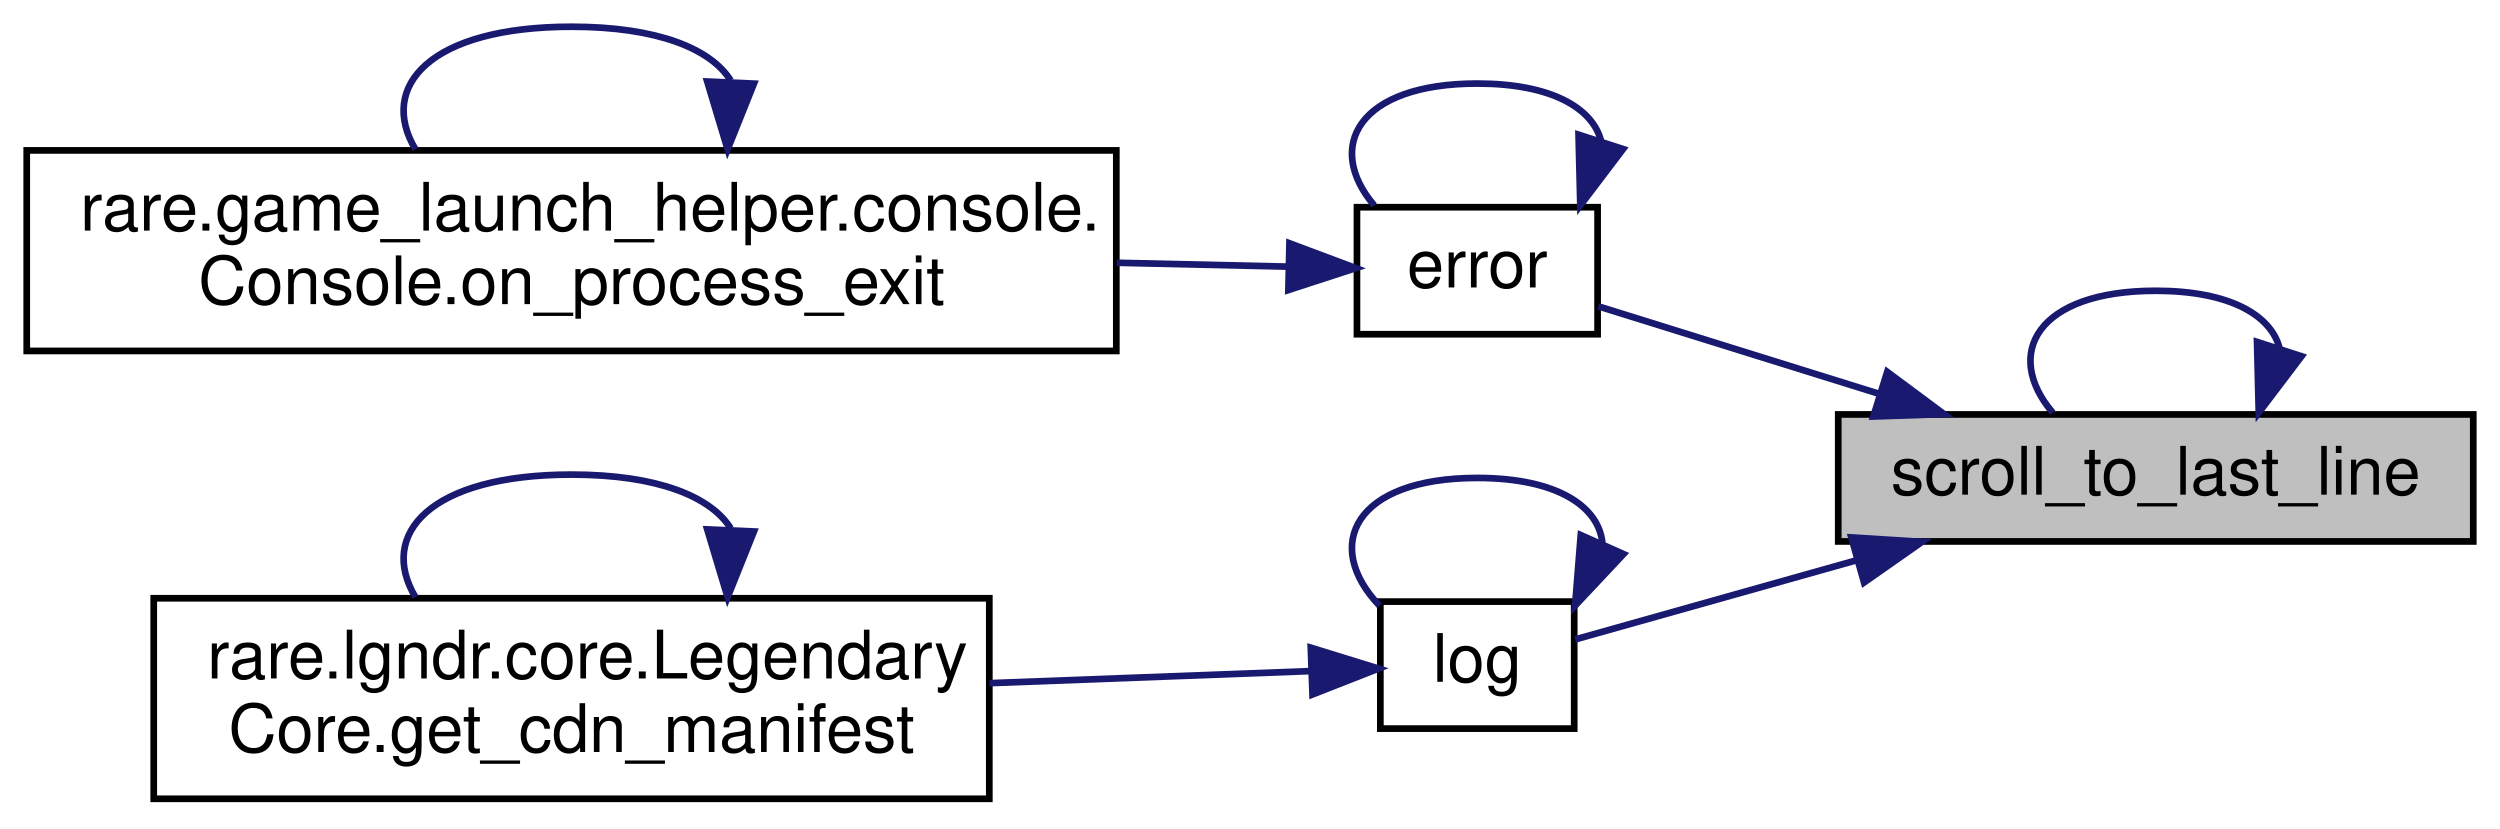
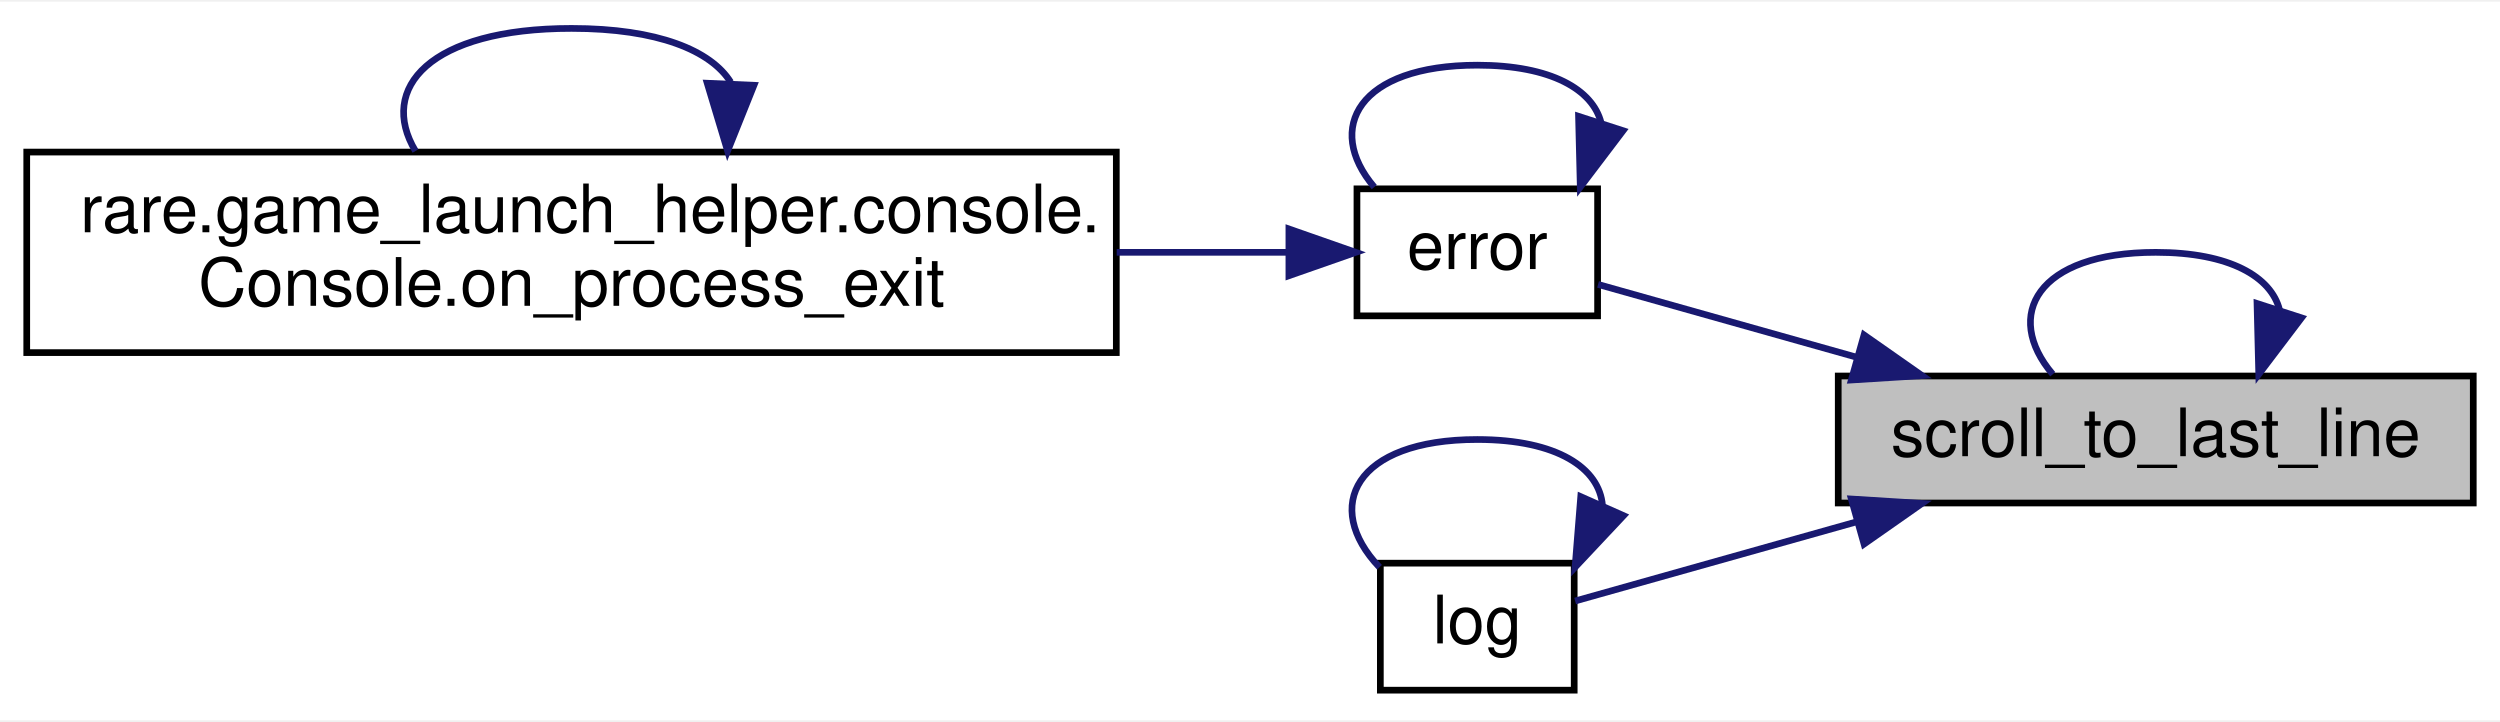
- <svg xmlns="http://www.w3.org/2000/svg" xmlns:xlink="http://www.w3.org/1999/xlink" width="374pt" height="124pt" viewBox="0.00 0.00 374.00 124.00">
-   <g id="graph0" class="graph" transform="scale(1 1) rotate(0) translate(4 120)">
-     <polygon fill="white" stroke="transparent" points="-4,4 -4,-120 370,-120 370,4 -4,4" />
+ <svg xmlns="http://www.w3.org/2000/svg" xmlns:xlink="http://www.w3.org/1999/xlink" width="374pt" height="108pt" viewBox="0.00 0.00 374.00 107.50">
+   <g id="graph0" class="graph" transform="scale(1 1) rotate(0) translate(4 103.5)">
+     <polygon fill="white" stroke="transparent" points="-4,4 -4,-103.5 370,-103.5 370,4 -4,4" />
    <g id="node1" class="node">
      <g id="a_node1">
        <a xlink:title=" ">
-           <polygon fill="#bfbfbf" stroke="black" points="271,-39 271,-58 366,-58 366,-39 271,-39" />
-           <text text-anchor="middle" x="318.5" y="-46" font-family="Helvetica,sans-Serif" font-size="10.00">scroll_to_last_line</text>
+           <polygon fill="#bfbfbf" stroke="black" points="271,-28.5 271,-47.5 366,-47.5 366,-28.5 271,-28.5" />
+           <text text-anchor="middle" x="318.5" y="-35.5" font-family="Helvetica,sans-Serif" font-size="10.00">scroll_to_last_line</text>
        </a>
      </g>
    </g>
-     <g id="edge9" class="edge">
-       <path fill="none" stroke="midnightblue" d="M337.02,-67.9C335.78,-72.81 329.61,-76.5 318.5,-76.5 300.73,-76.5 295.59,-67.07 303.09,-58.26" />
-       <polygon fill="midnightblue" stroke="midnightblue" points="340.31,-66.7 333.91,-58.26 333.65,-68.85 340.31,-66.7" />
+     <g id="edge7" class="edge">
+       <path fill="none" stroke="midnightblue" d="M337.02,-57.4C335.78,-62.31 329.61,-66 318.5,-66 300.73,-66 295.59,-56.57 303.09,-47.76" />
+       <polygon fill="midnightblue" stroke="midnightblue" points="340.31,-56.2 333.91,-47.76 333.65,-58.35 340.31,-56.2" />
    </g>
    <g id="node2" class="node">
      <g id="a_node2">
        <a xlink:href="classrare_1_1game__launch__helper_1_1console_1_1_console_edit.html#ac521dab57b3049b913c529af83a7a781" target="_top" xlink:title=" ">
-           <polygon fill="white" stroke="black" points="199,-70 199,-89 235,-89 235,-70 199,-70" />
-           <text text-anchor="middle" x="217" y="-77" font-family="Helvetica,sans-Serif" font-size="10.00">error</text>
+           <polygon fill="white" stroke="black" points="199,-56.5 199,-75.5 235,-75.5 235,-56.5 199,-56.5" />
+           <text text-anchor="middle" x="217" y="-63.5" font-family="Helvetica,sans-Serif" font-size="10.00">error</text>
        </a>
      </g>
    </g>
    <g id="edge1" class="edge">
-       <path fill="none" stroke="midnightblue" d="M276.96,-61.13C262.34,-65.68 246.63,-70.58 235.11,-74.17" />
-       <polygon fill="midnightblue" stroke="midnightblue" points="278.33,-64.37 286.83,-58.05 276.25,-57.69 278.33,-64.37" />
+       <path fill="none" stroke="midnightblue" d="M273.74,-50.31C260.06,-54.17 245.76,-58.19 235.07,-61.2" />
+       <polygon fill="midnightblue" stroke="midnightblue" points="274.86,-53.64 283.54,-47.56 272.96,-46.9 274.86,-53.64" />
    </g>
    <g id="node4" class="node">
      <g id="a_node4">
        <a xlink:href="classrare_1_1game__launch__helper_1_1console_1_1_console_edit.html#ac05aadedf6e1be5c365c818989f98d50" target="_top" xlink:title=" ">
-           <polygon fill="white" stroke="black" points="202.5,-11 202.5,-30 231.5,-30 231.5,-11 202.5,-11" />
-           <text text-anchor="middle" x="217" y="-18" font-family="Helvetica,sans-Serif" font-size="10.00">log</text>
+           <polygon fill="white" stroke="black" points="202.5,-0.5 202.5,-19.5 231.5,-19.5 231.5,-0.5 202.5,-0.5" />
+           <text text-anchor="middle" x="217" y="-7.5" font-family="Helvetica,sans-Serif" font-size="10.00">log</text>
        </a>
      </g>
    </g>
    <g id="edge5" class="edge">
-       <path fill="none" stroke="midnightblue" d="M273.72,-36.18C258.51,-31.9 242.56,-27.41 231.64,-24.34" />
-       <polygon fill="midnightblue" stroke="midnightblue" points="272.96,-39.6 283.54,-38.94 274.86,-32.86 272.96,-39.6" />
+       <path fill="none" stroke="midnightblue" d="M273.72,-25.68C258.51,-21.4 242.56,-16.91 231.64,-13.84" />
+       <polygon fill="midnightblue" stroke="midnightblue" points="272.96,-29.1 283.54,-28.44 274.86,-22.36 272.96,-29.1" />
    </g>
    <g id="edge2" class="edge">
-       <path fill="none" stroke="midnightblue" d="M235.52,-98.9C234.28,-103.81 228.11,-107.5 217,-107.5 199.23,-107.5 194.09,-98.07 201.59,-89.26" />
-       <polygon fill="midnightblue" stroke="midnightblue" points="238.81,-97.7 232.41,-89.26 232.15,-99.85 238.81,-97.7" />
+       <path fill="none" stroke="midnightblue" d="M235.52,-85.4C234.28,-90.31 228.11,-94 217,-94 199.23,-94 194.09,-84.57 201.59,-75.76" />
+       <polygon fill="midnightblue" stroke="midnightblue" points="238.81,-84.2 232.41,-75.76 232.15,-86.35 238.81,-84.2" />
    </g>
    <g id="node3" class="node">
      <g id="a_node3">
        <a xlink:href="classrare_1_1game__launch__helper_1_1console_1_1_console.html#a22b52ef7fa9e485ee260cebbc493ac7b" target="_top" xlink:title=" ">
-           <polygon fill="white" stroke="black" points="0,-67.5 0,-97.5 163,-97.5 163,-67.5 0,-67.5" />
-           <text text-anchor="start" x="8" y="-85.5" font-family="Helvetica,sans-Serif" font-size="10.00">rare.game_launch_helper.console.</text>
-           <text text-anchor="middle" x="81.5" y="-74.5" font-family="Helvetica,sans-Serif" font-size="10.00">Console.on_process_exit</text>
+           <polygon fill="white" stroke="black" points="0,-51 0,-81 163,-81 163,-51 0,-51" />
+           <text text-anchor="start" x="8" y="-69" font-family="Helvetica,sans-Serif" font-size="10.00">rare.game_launch_helper.console.</text>
+           <text text-anchor="middle" x="81.5" y="-58" font-family="Helvetica,sans-Serif" font-size="10.00">Console.on_process_exit</text>
        </a>
      </g>
    </g>
    <g id="edge3" class="edge">
-       <path fill="none" stroke="midnightblue" d="M188.73,-80.11C181.03,-80.29 172.23,-80.48 163.06,-80.69" />
-       <polygon fill="midnightblue" stroke="midnightblue" points="188.9,-83.61 198.82,-79.89 188.74,-76.61 188.9,-83.61" />
+       <path fill="none" stroke="midnightblue" d="M188.73,-66C181.03,-66 172.23,-66 163.06,-66" />
+       <polygon fill="midnightblue" stroke="midnightblue" points="188.82,-69.5 198.82,-66 188.82,-62.5 188.82,-69.5" />
    </g>
    <g id="edge4" class="edge">
-       <path fill="none" stroke="midnightblue" d="M105.31,-107.96C102.36,-112.68 94.42,-116 81.5,-116 60.3,-116 52.52,-107.06 58.15,-97.66" />
-       <polygon fill="midnightblue" stroke="midnightblue" points="108.79,-107.49 104.85,-97.66 101.8,-107.8 108.79,-107.49" />
-     </g>
-     <g id="edge8" class="edge">
-       <path fill="none" stroke="midnightblue" d="M235.73,-38.63C235.29,-44.16 229.05,-48.5 217,-48.5 198.64,-48.5 193.76,-38.43 202.37,-29.39" />
-       <polygon fill="midnightblue" stroke="midnightblue" points="238.88,-37.11 231.63,-29.39 232.48,-39.95 238.88,-37.11" />
-     </g>
-     <g id="node5" class="node">
-       <g id="a_node5">
-         <a xlink:href="classrare_1_1lgndr_1_1core_1_1_legendary_core.html#a756560801211c0606fe7efd28243e627" target="_top" xlink:title=" ">
-           <polygon fill="white" stroke="black" points="19,-0.5 19,-30.5 144,-30.5 144,-0.5 19,-0.5" />
-           <text text-anchor="start" x="27" y="-18.5" font-family="Helvetica,sans-Serif" font-size="10.00">rare.lgndr.core.Legendary</text>
-           <text text-anchor="middle" x="81.5" y="-7.5" font-family="Helvetica,sans-Serif" font-size="10.00">Core.get_cdn_manifest</text>
-         </a>
-       </g>
+       <path fill="none" stroke="midnightblue" d="M105.31,-91.46C102.36,-96.18 94.42,-99.5 81.5,-99.5 60.3,-99.5 52.52,-90.56 58.15,-81.16" />
+       <polygon fill="midnightblue" stroke="midnightblue" points="108.79,-90.99 104.85,-81.16 101.8,-91.3 108.79,-90.99" />
    </g>
    <g id="edge6" class="edge">
-       <path fill="none" stroke="midnightblue" d="M191.94,-19.6C178.48,-19.09 161.03,-18.44 144.03,-17.8" />
-       <polygon fill="midnightblue" stroke="midnightblue" points="192.09,-23.11 202.22,-19.98 192.35,-16.11 192.09,-23.11" />
-     </g>
-     <g id="edge7" class="edge">
-       <path fill="none" stroke="midnightblue" d="M105.31,-40.96C102.36,-45.68 94.42,-49 81.5,-49 60.3,-49 52.52,-40.06 58.15,-30.66" />
-       <polygon fill="midnightblue" stroke="midnightblue" points="108.79,-40.49 104.85,-30.66 101.8,-40.8 108.79,-40.49" />
+       <path fill="none" stroke="midnightblue" d="M235.73,-28.13C235.29,-33.66 229.05,-38 217,-38 198.64,-38 193.76,-27.93 202.37,-18.89" />
+       <polygon fill="midnightblue" stroke="midnightblue" points="238.88,-26.61 231.63,-18.89 232.48,-29.45 238.88,-26.61" />
    </g>
  </g>
</svg>
